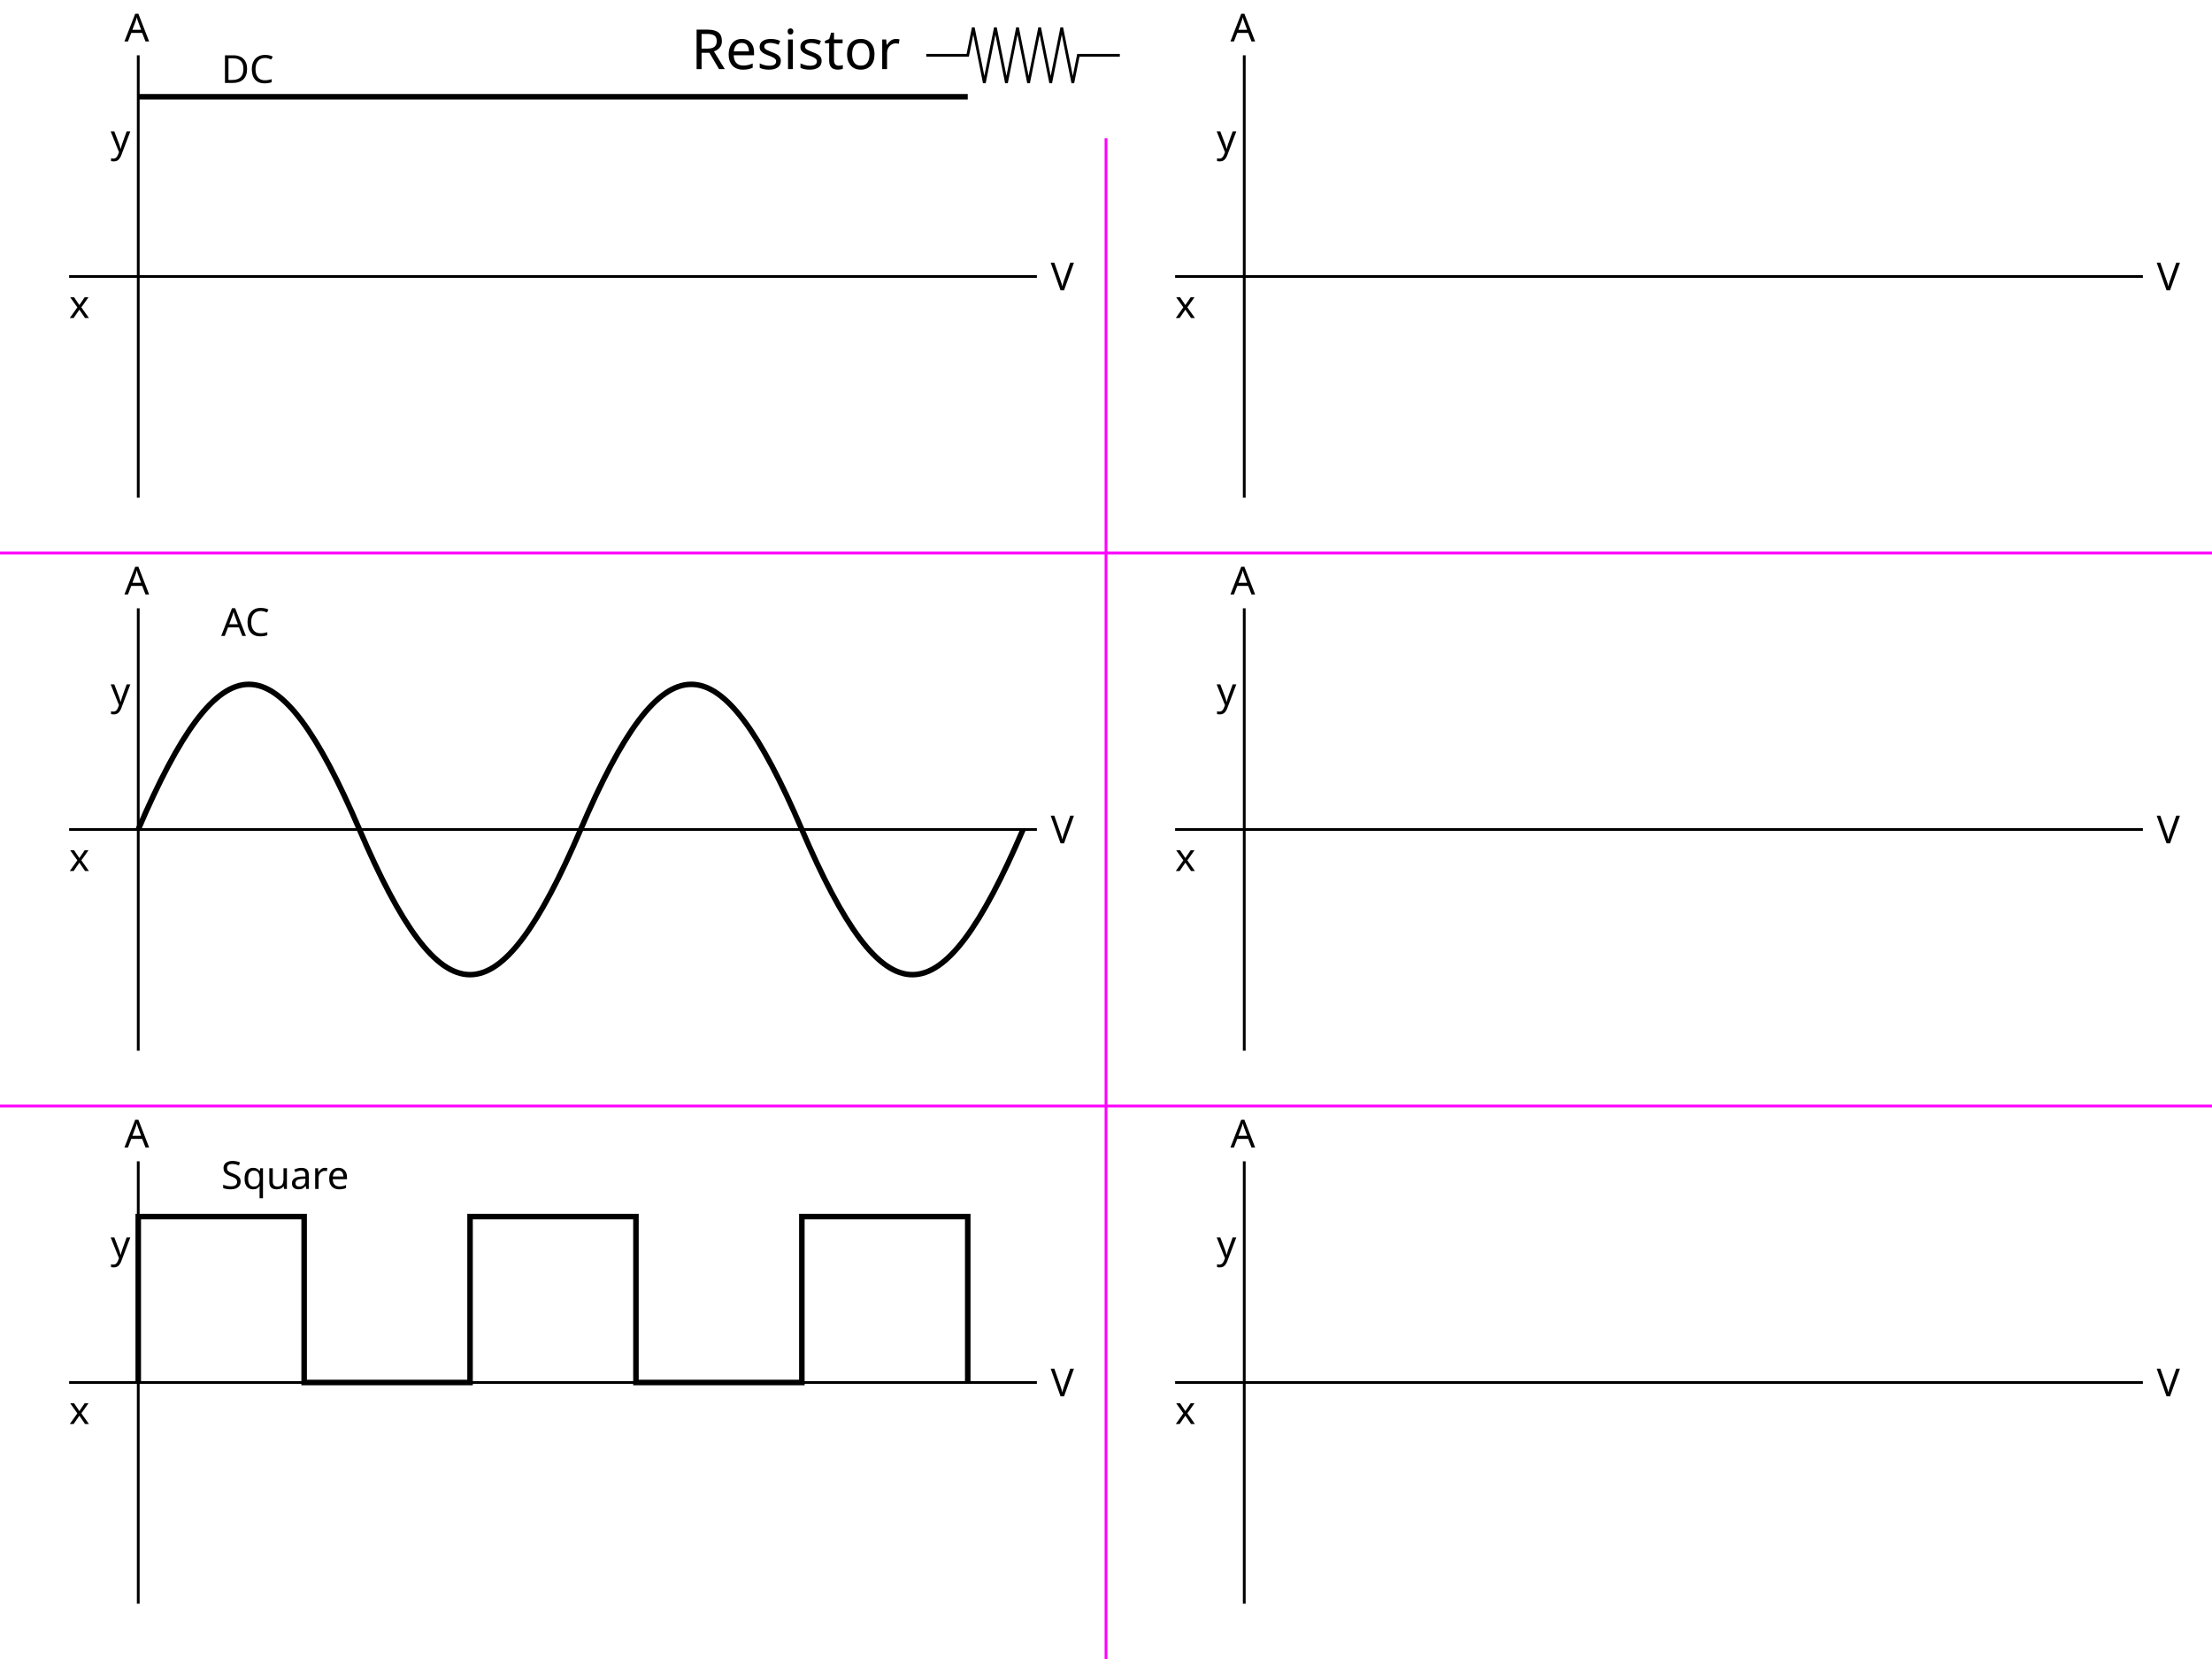
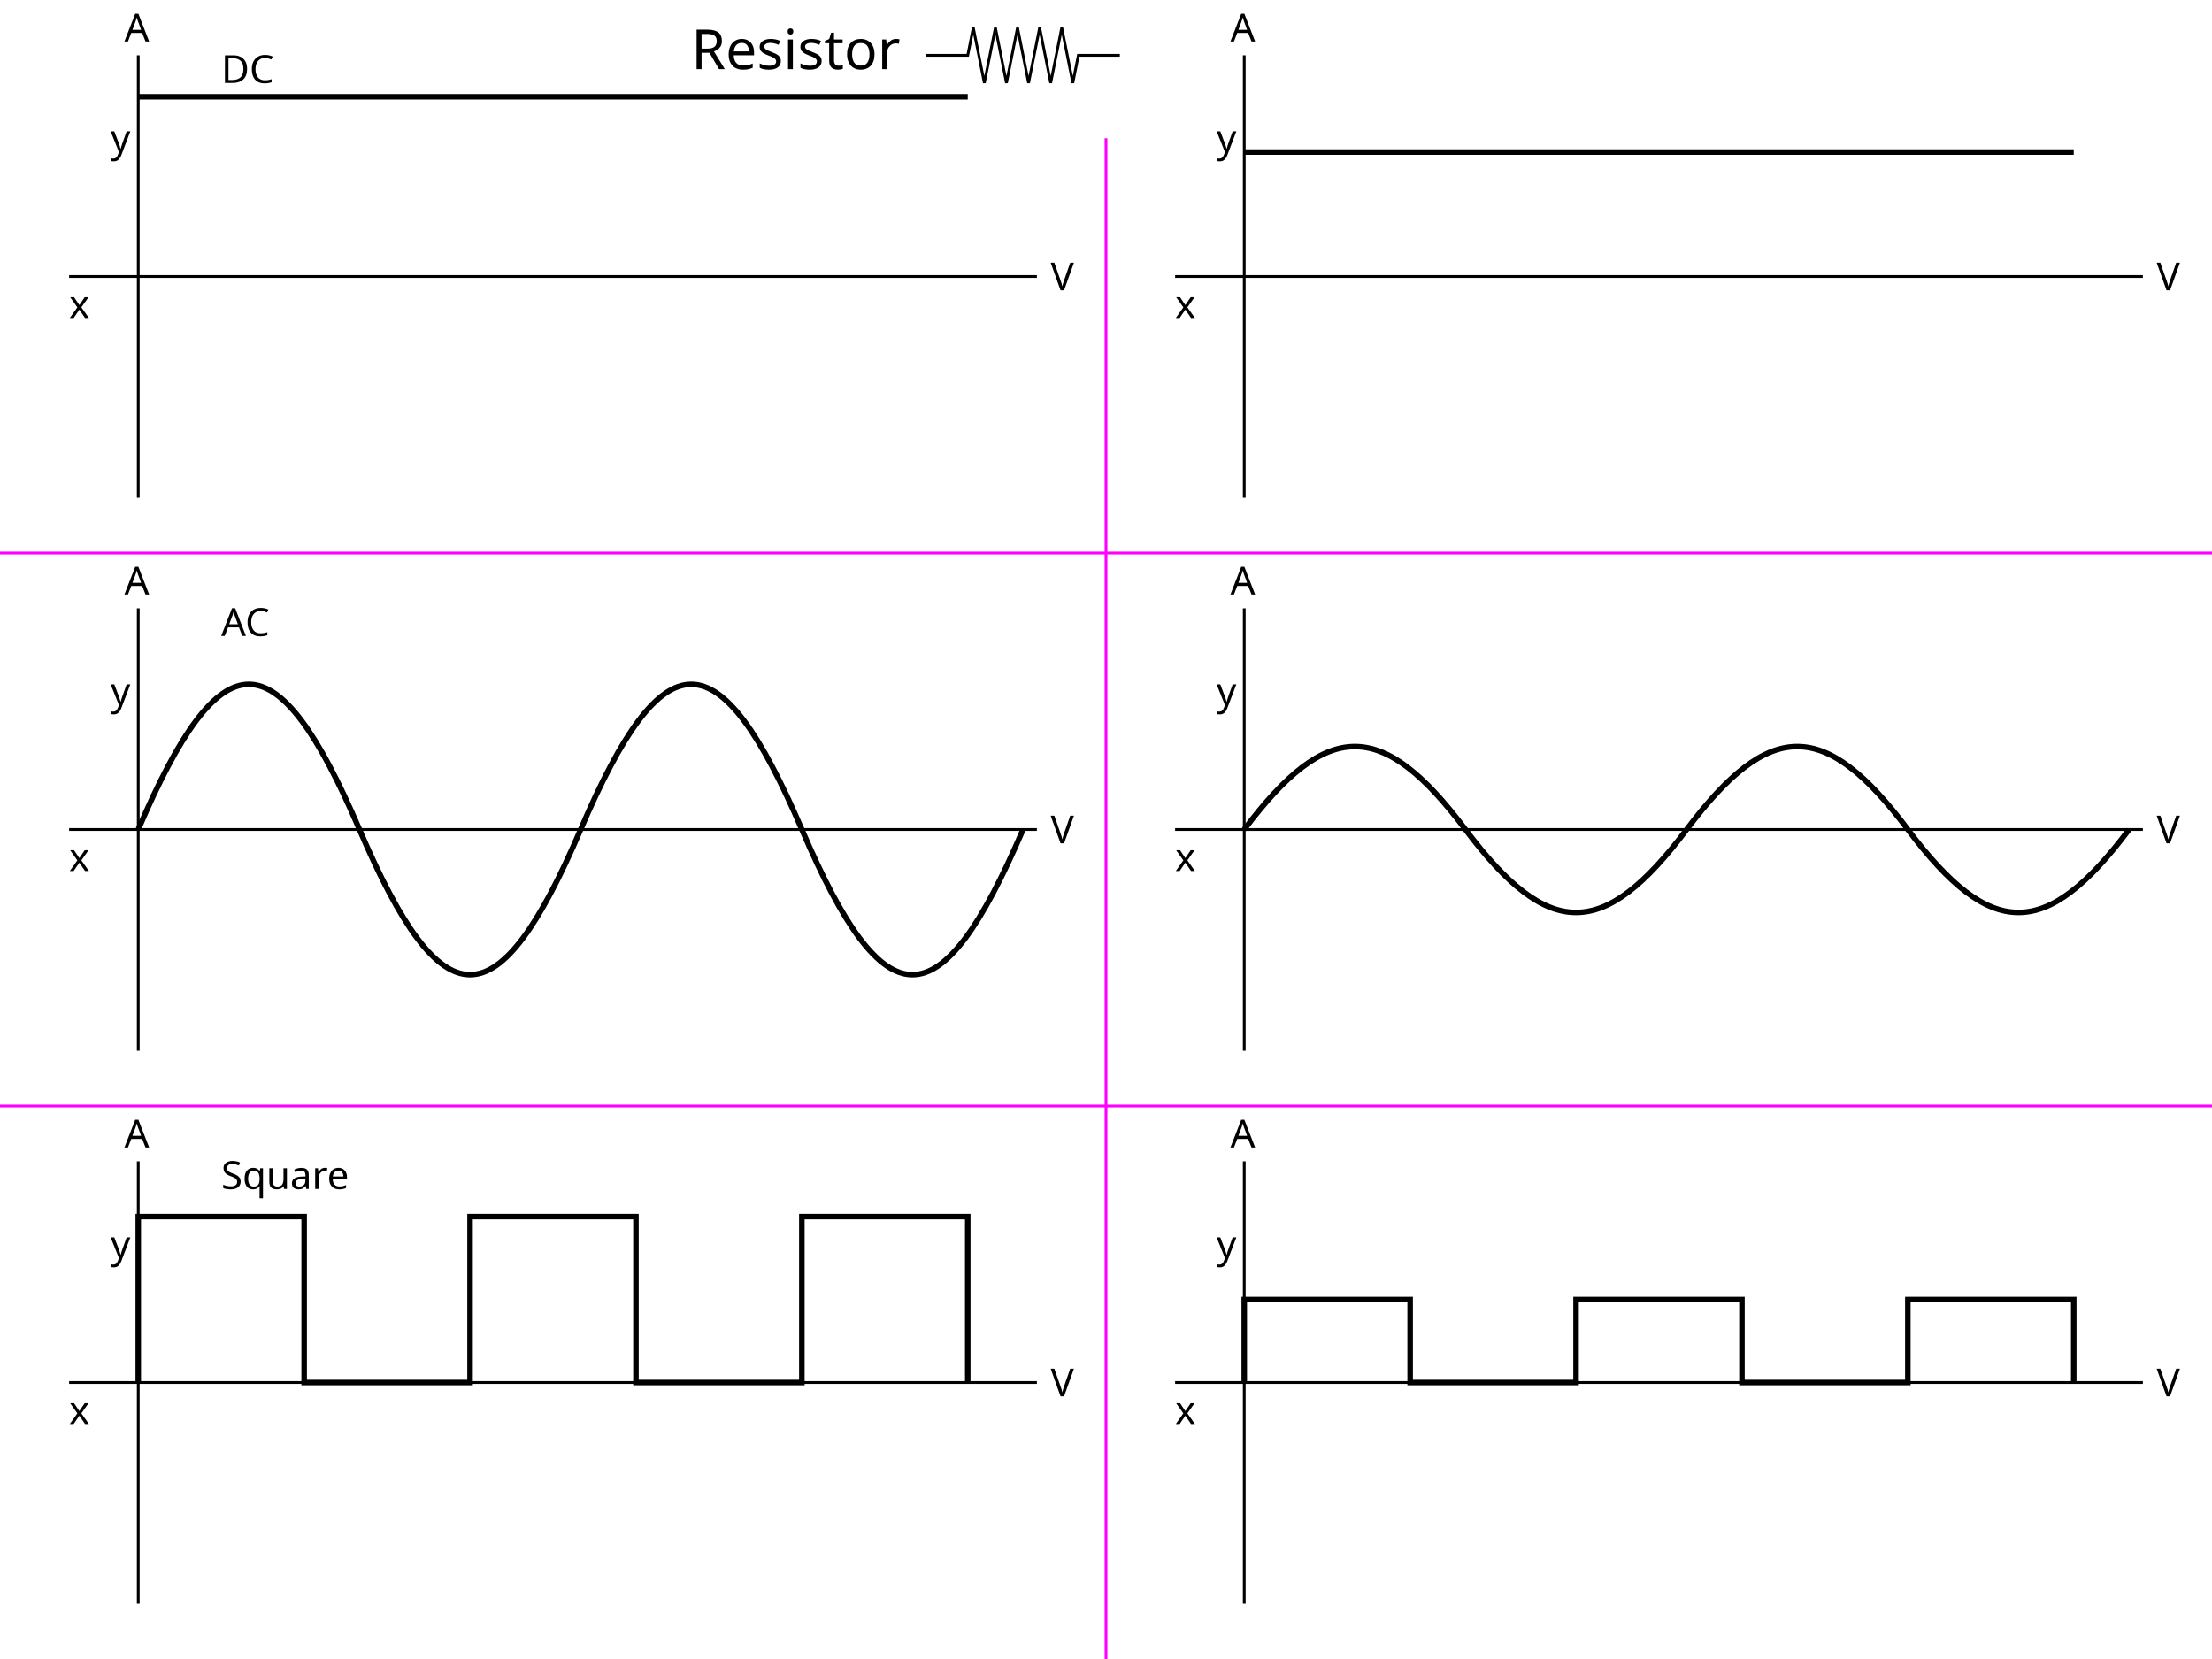
<svg xmlns="http://www.w3.org/2000/svg" id="svg1" version="1.1" viewBox="0 0 800 600" preserveAspectRatio="xMidYMid" fill-rule="evenodd" width="800" height="600">
  <g id="page1" transform="matrix(1.43537,0,0,1.368655,-15.83665,-11.89848)">
    <g id="layer1" transform="matrix(0.6966847,0,0,0.7306442,11.03315,8.693558)" style="display:inline">
      <rect id="white_background" x="0" y="0" width="800" height="600" fill="white">
            </rect>
      <path id="horiz guide 1" d="M 0,200 H 800" style="fill:none;fill-opacity:1;stroke:#ff00ff;stroke-width:1;stroke-opacity:1">
            </path>
      <path id="horiz guide 2" d="M 0,400 H 800" style="fill:none;fill-opacity:1;stroke:#ff00ff;stroke-width:1;stroke-opacity:1">
            </path>
      <path id="vert guide" d="M 400,50 V 600" style="fill:none;fill-opacity:1;stroke:#ff00ff;stroke-width:1;stroke-opacity:1">
            </path>
      <text id="headline" x="250" y="25" font-family="Ubuntu" font-size="20" font-weight="norm" fill="#000000">
        <tspan>Resistor</tspan>
      </text>
      <path id="symbol" d="M 335,20                    h 15                    l 2,-10                    l 4,20                    l 4,-20                    l 4,20                    l 4,-20                    l 4,20                    l 4,-20                    l 4,20                    l 4,-20                    l 4,20                    l 2,-10                    h 15" style="fill:none;fill-opacity:1;stroke:#000000;stroke-width:1;stroke-opacity:1">
            </path>
    </g>
    <g id="layer2" transform="matrix(0.6966847,0,0,0.7306442,11.03315,8.693558)" style="display:inline">
      <g id="dc">
        <g id="dc_in">
          <g id="axis's">
            <g id="axis_x">
              <path id="axis_x_line" d="M 25,100 H 375" style="fill:none;fill-opacity:1;stroke:#000000;stroke-width:1;stroke-opacity:1">
                            </path>
              <text id="axis_x_text" x="25" y="115" font-family="Ubuntu" font-size="14" font-weight="norm" fill="#000000">
                <tspan>x</tspan>
              </text>
              <text id="axis_x_unit" x="380" y="105" font-family="Ubuntu" font-size="14" font-weight="norm" fill="#000000">
                <tspan>V</tspan>
              </text>
            </g>
            <g id="axis_y">
              <path id="axis_y_line" d="M 50,20 V 180" style="fill:none;fill-opacity:1;stroke:#000000;stroke-width:1;stroke-opacity:1">
                            </path>
              <text id="axis_y_text" x="40" y="55" font-family="Ubuntu" font-size="14" font-weight="norm" fill="#000000">
                <tspan>y</tspan>
              </text>
              <text id="axis_y_unit" x="45" y="15" font-family="Ubuntu" font-size="14" font-weight="norm" fill="#000000">
                <tspan>A</tspan>
              </text>
            </g>
          </g>
        </g>
        <g id="dc_out">
          <g id="axis's">
            <g id="axis_x">
              <path id="axis_x_line" d="M 425,100 H 775" style="fill:none;fill-opacity:1;stroke:#000000;stroke-width:1;stroke-opacity:1">
                            </path>
              <text id="axis_x_text" x="425" y="115" font-family="Ubuntu" font-size="14" font-weight="norm" fill="#000000">
                <tspan>x</tspan>
              </text>
              <text id="axis_x_unit" x="780" y="105" font-family="Ubuntu" font-size="14" font-weight="norm" fill="#000000">
                <tspan>V</tspan>
              </text>
            </g>
            <g id="axis_y">
              <path id="axis_y_line" d="M 450,20 V 180" style="fill:none;fill-opacity:1;stroke:#000000;stroke-width:1;stroke-opacity:1">
                            </path>
              <text id="axis_y_text" x="440" y="55" font-family="Ubuntu" font-size="14" font-weight="norm" fill="#000000">
                <tspan>y</tspan>
              </text>
              <text id="axis_y_unit" x="445" y="15" font-family="Ubuntu" font-size="14" font-weight="norm" fill="#000000">
                <tspan>A</tspan>
              </text>
            </g>
          </g>
        </g>
      </g>
    </g>
    <g id="layer3" transform="matrix(0.6966847,0,0,0.7306442,11.03315,8.693558)" style="display:inline">
      <g id="ac">
        <g id="ac_in">
          <g id="axis's">
            <g id="axis_x">
              <path id="axis_x_line" d="M 25,300 H 375" style="fill:none;fill-opacity:1;stroke:#000000;stroke-width:1;stroke-opacity:1">
                            </path>
              <text id="axis_x_text" x="25" y="315" font-family="Ubuntu" font-size="14" font-weight="norm" fill="#000000">
                <tspan>x</tspan>
              </text>
              <text id="axis_x_unit" x="380" y="305" font-family="Ubuntu" font-size="14" font-weight="norm" fill="#000000">
                <tspan>V</tspan>
              </text>
            </g>
            <g id="axis_y">
              <path id="axis_y_line" d="M 50,220 V 380" style="fill:none;fill-opacity:1;stroke:#000000;stroke-width:1;stroke-opacity:1">
                            </path>
              <text id="axis_y_text" x="40" y="255" font-family="Ubuntu" font-size="14" font-weight="norm" fill="#000000">
                <tspan>y</tspan>
              </text>
              <text id="axis_y_unit" x="45" y="215" font-family="Ubuntu" font-size="14" font-weight="norm" fill="#000000">
                <tspan>A</tspan>
              </text>
            </g>
          </g>
        </g>
        <g id="ac_out">
          <g id="axis's">
            <g id="axis_x">
              <path id="axis_x_line" d="M 425,300 H 775" style="fill:none;fill-opacity:1;stroke:#000000;stroke-width:1;stroke-opacity:1">
                            </path>
              <text id="axis_x_text" x="425" y="315" font-family="Ubuntu" font-size="14" font-weight="norm" fill="#000000">
                <tspan>x</tspan>
              </text>
              <text id="axis_x_unit" x="780" y="305" font-family="Ubuntu" font-size="14" font-weight="norm" fill="#000000">
                <tspan>V</tspan>
              </text>
            </g>
            <g id="axis_y">
              <path id="axis_y_line" d="M 450,220 V 380" style="fill:none;fill-opacity:1;stroke:#000000;stroke-width:1;stroke-opacity:1">
                            </path>
              <text id="axis_y_text" x="440" y="255" font-family="Ubuntu" font-size="14" font-weight="norm" fill="#000000">
                <tspan>y</tspan>
              </text>
              <text id="axis_y_unit" x="445" y="215" font-family="Ubuntu" font-size="14" font-weight="norm" fill="#000000">
                <tspan>A</tspan>
              </text>
            </g>
          </g>
        </g>
      </g>
    </g>
    <g id="layer4" transform="matrix(0.6966847,0,0,0.7306442,11.03315,8.693558)" style="display:inline">
      <g id="sqr">
        <g id="sqr_in">
          <g id="axis's">
            <g id="axis_x">
              <path id="axis_x_line" d="M 25,500 H 375" style="fill:none;fill-opacity:1;stroke:#000000;stroke-width:1;stroke-opacity:1">
                            </path>
              <text id="axis_x_text" x="25" y="515" font-family="Ubuntu" font-size="14" font-weight="norm" fill="#000000">
                <tspan>x</tspan>
              </text>
              <text id="axis_x_unit" x="380" y="505" font-family="Ubuntu" font-size="14" font-weight="norm" fill="#000000">
                <tspan>V</tspan>
              </text>
            </g>
            <g id="axis_y">
              <path id="axis_y_line" d="M 50,420 V 580" style="fill:none;fill-opacity:1;stroke:#000000;stroke-width:1;stroke-opacity:1">
                            </path>
              <text id="axis_y_text" x="40" y="455" font-family="Ubuntu" font-size="14" font-weight="norm" fill="#000000">
                <tspan>y</tspan>
              </text>
              <text id="axis_y_unit" x="45" y="415" font-family="Ubuntu" font-size="14" font-weight="norm" fill="#000000">
                <tspan>A</tspan>
              </text>
            </g>
          </g>
        </g>
        <g id="sqr_out">
          <g id="axis's">
            <g id="axis_x">
              <path id="axis_x_line" d="M 425,500 H 775" style="fill:none;fill-opacity:1;stroke:#000000;stroke-width:1;stroke-opacity:1">
                            </path>
              <text id="axis_x_text" x="425" y="515" font-family="Ubuntu" font-size="14" font-weight="norm" fill="#000000">
                <tspan>x</tspan>
              </text>
              <text id="axis_x_unit" x="780" y="505" font-family="Ubuntu" font-size="14" font-weight="norm" fill="#000000">
                <tspan>V</tspan>
              </text>
            </g>
            <g id="axis_y">
              <path id="axis_y_line" d="M 450,420 V 580" style="fill:none;fill-opacity:1;stroke:#000000;stroke-width:1;stroke-opacity:1">
                            </path>
              <text id="axis_y_text" x="440" y="455" font-family="Ubuntu" font-size="14" font-weight="norm" fill="#000000">
                <tspan>y</tspan>
              </text>
              <text id="axis_y_unit" x="445" y="415" font-family="Ubuntu" font-size="14" font-weight="norm" fill="#000000">
                <tspan>A</tspan>
              </text>
            </g>
          </g>
        </g>
      </g>
    </g>
    <g id="layer5" transform="matrix(0.6966847,0,0,0.7306442,11.03315,8.693558)" style="display:inline">
      <g id="wave_form_dc">
        <g id="wave_form_dc_in">
          <text id="wave_form_dc_text" x="80" y="30" font-family="Ubuntu" font-size="14" font-weight="norm" fill="#000000">
            <tspan>DC</tspan>
          </text>
          <path id="wave_form_dc_line" d="M 50,35 H 350" style="fill:none;fill-opacity:1;stroke:#000000;stroke-width:2;stroke-opacity:1">
                    </path>
        </g>
+         <g id="wave_form_dc_out">
+           <path id="wave_form_dc_line" d="M 450,55 H 750" style="fill:none;fill-opacity:1;stroke:#000000;stroke-width:2;stroke-opacity:1">
+                     </path>
+         </g>
      </g>
    </g>
    <g id="layer6" transform="matrix(0.6966847,0,0,0.7306442,11.03315,8.693558)" style="display:inline">
      <g id="wave_form_ac">
        <g id="wave_form_ac_in">
          <text id="wave_form_ac_text" x="80" y="230" font-family="Ubuntu" font-size="14" font-weight="norm" fill="#000000">
            <tspan>AC</tspan>
          </text>
          <path id="wave_form_ac_line" d="M 50 300                            c 30 -70, 50 -70, 80 0                            s 50 70, 80 0                            s 50 -70, 80 0                            s 50 70, 80 0" style="fill:none;fill-opacity:1;stroke:#000000;stroke-width:2;stroke-opacity:1">
                    </path>
        </g>
+         <g id="wave_form_ac_out">
+           <path id="wave_form_ac_line" d="M 450 300                            c 30 -40, 50 -40, 80 0                            s 50 40, 80 0                            s 50 -40, 80 0                            s 50 40, 80 0" style="fill:none;fill-opacity:1;stroke:#000000;stroke-width:2;stroke-opacity:1">
+                     </path>
+         </g>
      </g>
    </g>
    <g id="layer7" transform="matrix(0.6966847,0,0,0.7306442,11.03315,8.693558)" style="display:inline">
      <g id="wave_form_sqr">
+         <g id="wave_form_sqr_out">
+           <path id="wave_form_sqr_line" d="M 450,500                         v -30 h 60                         v 30 h 60                         v -30 h 60                         v 30 h 60                         v -30 h 60 v 30" style="fill:none;fill-opacity:1;stroke:#000000;stroke-width:2;stroke-opacity:1">
+                     </path>
+         </g>
        <g id="wave_form_sqr_in">
          <text id="wave_form_sqr_text" x="80" y="430" font-family="Ubuntu" font-size="14" font-weight="norm" fill="#000000">
            <tspan>Square</tspan>
          </text>
          <path id="wave_form_sqr_line" d="M 50,500                         v -60 h 60                         v 60 h 60                         v -60 h 60                         v 60 h 60                         v -60 h 60 v 60" style="fill:none;fill-opacity:1;stroke:#000000;stroke-width:2;stroke-opacity:1">
                    </path>
        </g>
      </g>
    </g>
  </g>
</svg>
